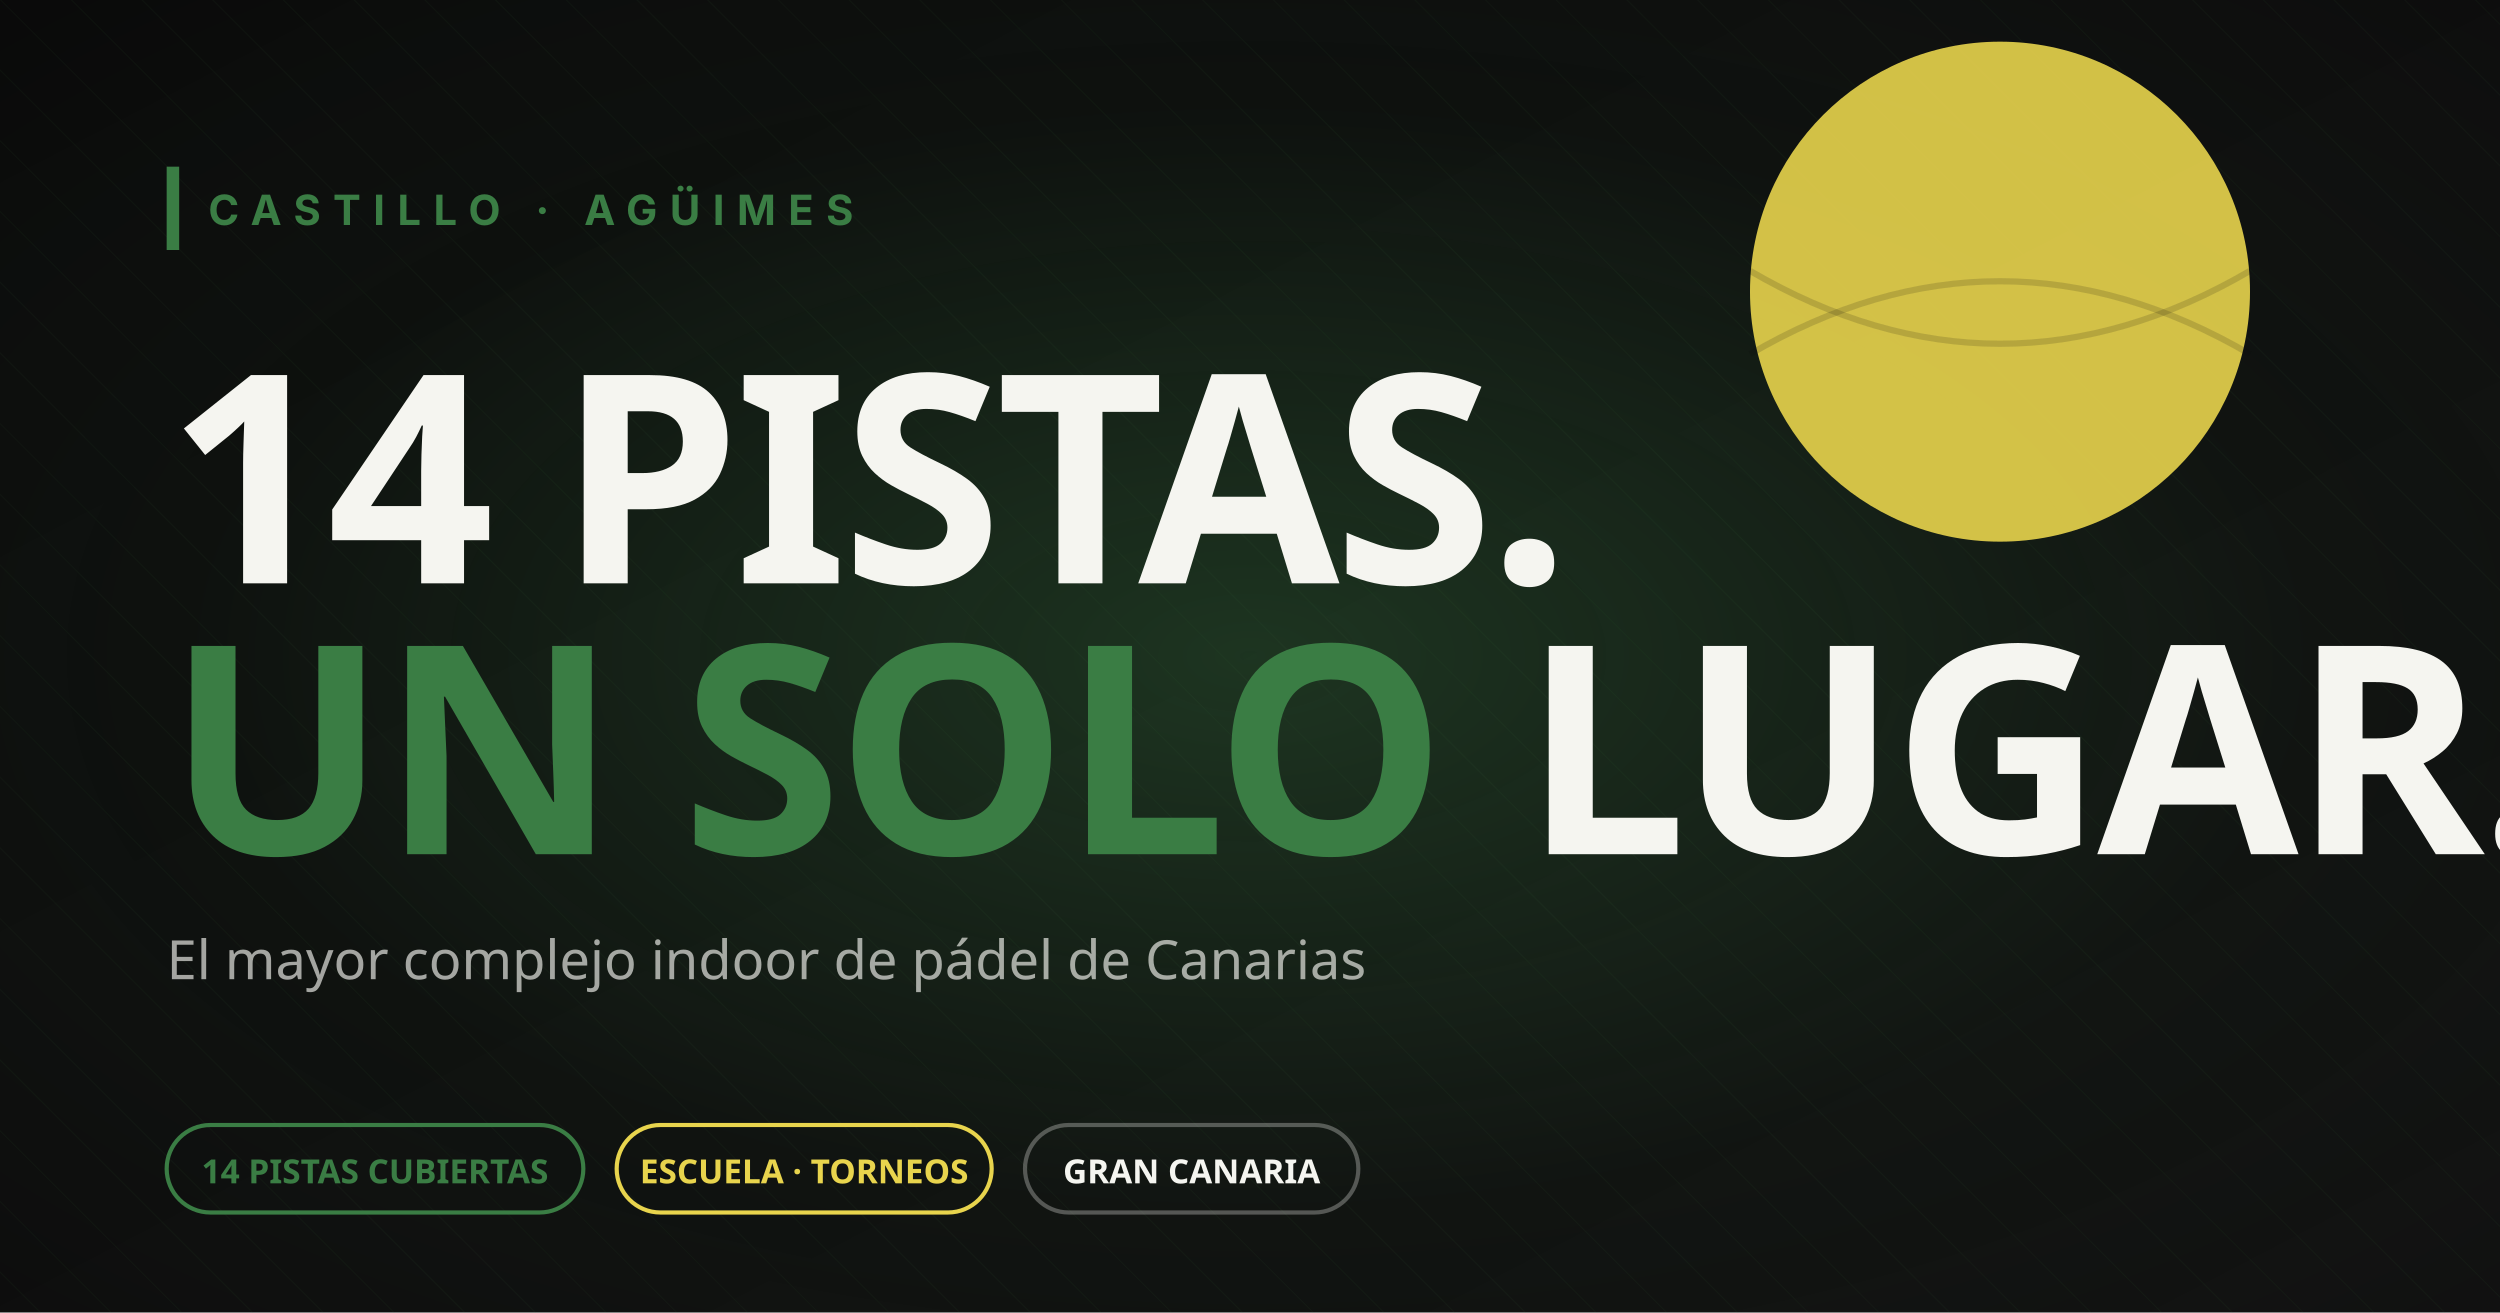
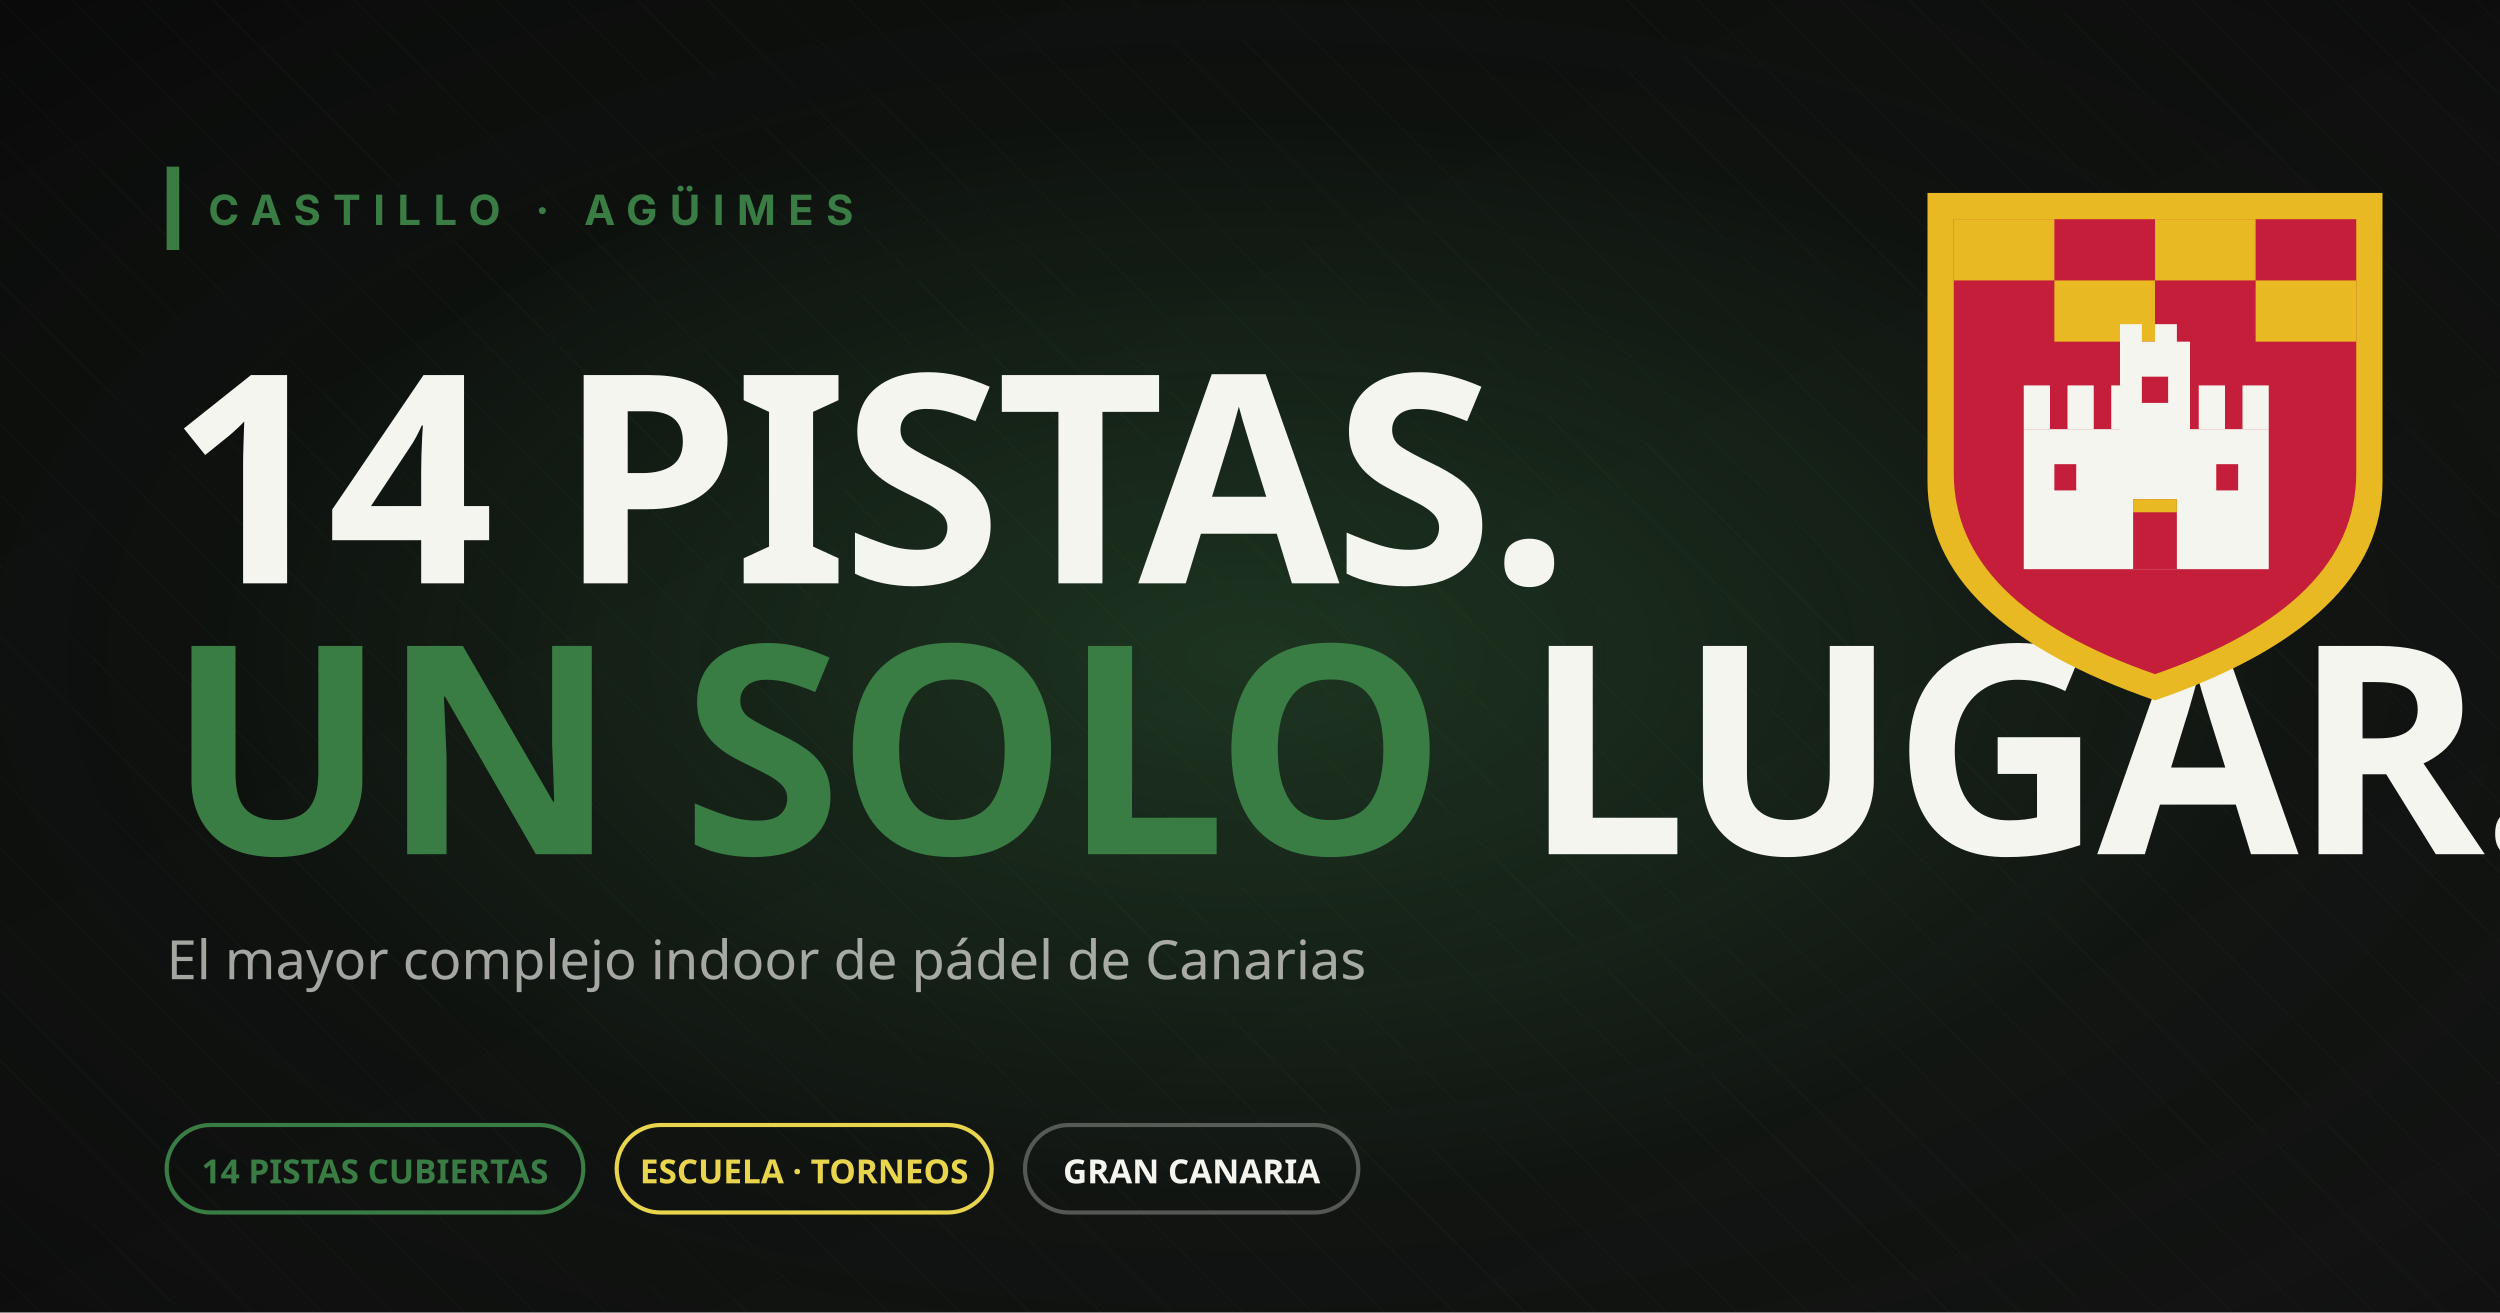
<svg xmlns="http://www.w3.org/2000/svg" viewBox="0 0 1200 630" width="1200" height="630">
  <defs>
    <linearGradient id="bg" x1="0" y1="0" x2="1" y2="1">
      <stop offset="0%" stop-color="#0a0a0a" />
      <stop offset="100%" stop-color="#111111" />
    </linearGradient>
    <radialGradient id="glow" cx="0.5" cy="0.5" r="0.7">
      <stop offset="0%" stop-color="#3a7d44" stop-opacity="0.35" />
      <stop offset="60%" stop-color="#3a7d44" stop-opacity="0.05" />
      <stop offset="100%" stop-color="#3a7d44" stop-opacity="0" />
    </radialGradient>
    <pattern id="lines" patternUnits="userSpaceOnUse" width="24" height="24" patternTransform="rotate(-45)">
      <line x1="0" y1="0" x2="0" y2="24" stroke="#3a7d44" stroke-opacity="0.07" stroke-width="1" />
    </pattern>
  </defs>
  <rect width="1200" height="630" fill="url(#bg)" />
  <rect width="1200" height="630" fill="url(#lines)" />
  <rect width="1200" height="630" fill="url(#glow)" />
  <rect x="80" y="80" width="6" height="40" fill="#3a7d44" />
  <text x="100" y="108" font-family="system-ui, -apple-system, sans-serif" font-size="20" font-weight="700" fill="#3a7d44" letter-spacing="6">CASTILLO · AGÜIMES</text>
  <text x="80" y="280" font-family="'Barlow Condensed', system-ui, sans-serif" font-size="140" font-weight="900" fill="#f5f5f0" letter-spacing="-3">14 PISTAS.</text>
  <text x="80" y="410" font-family="'Barlow Condensed', system-ui, sans-serif" font-size="140" font-weight="900" letter-spacing="-3">
    <tspan fill="#3a7d44">UN SOLO</tspan>
    <tspan fill="#f5f5f0"> LUGAR.</tspan>
  </text>
  <text x="80" y="470" font-family="system-ui, sans-serif" font-size="26" font-weight="400" fill="#f5f5f0" fill-opacity="0.65">
    El mayor complejo indoor de pádel de Canarias
  </text>
  <g transform="translate(80 540)">
    <rect width="200" height="42" rx="21" fill="none" stroke="#3a7d44" stroke-width="2" />
    <text x="100" y="28" text-anchor="middle" font-family="system-ui, sans-serif" font-size="16" font-weight="700" fill="#3a7d44">14 PISTAS CUBIERTAS</text>
    <rect x="216" width="180" height="42" rx="21" fill="none" stroke="#e8d44d" stroke-width="2" />
    <text x="306" y="28" text-anchor="middle" font-family="system-ui, sans-serif" font-size="16" font-weight="700" fill="#e8d44d">ESCUELA · TORNEOS</text>
    <rect x="412" width="160" height="42" rx="21" fill="none" stroke="#f5f5f0" stroke-opacity="0.3" stroke-width="2" />
    <text x="492" y="28" text-anchor="middle" font-family="system-ui, sans-serif" font-size="16" font-weight="700" fill="#f5f5f0">GRAN CANARIA</text>
  </g>
-   <g transform="translate(960 140)">
-     <circle r="120" fill="#e8d44d" fill-opacity="0.9" />
-     <path d="M -120 -10 Q 0 60 120 -10" stroke="#0a0a0a" stroke-opacity="0.15" stroke-width="3" fill="none" />
-     <path d="M -120 30 Q 0 -40 120 30" stroke="#0a0a0a" stroke-opacity="0.15" stroke-width="3" fill="none" />
+   <g transform="translate(900 80) scale(4.2)">
+     <path d="M6 3 L58 3 L58 36 Q58 52 32 61 Q6 52 6 36 Z" fill="#e8b923" />
+     <path d="M9 6 L55 6 L55 35 Q55 50 32 58 Q9 50 9 35 Z" fill="#c41e3a" />
+     <rect x="9" y="6" width="11.5" height="7" fill="#e8b923" />
+     <rect x="32" y="6" width="11.5" height="7" fill="#e8b923" />
+     <rect x="20.5" y="13" width="11.5" height="7" fill="#e8b923" />
+     <rect x="43.5" y="13" width="11.5" height="7" fill="#e8b923" />
+     <g fill="#f5f5f0">
+       <rect x="17" y="25" width="3" height="5" />
+       <rect x="22" y="25" width="3" height="5" />
+       <rect x="27" y="25" width="3" height="5" />
+       <rect x="32" y="25" width="3" height="5" />
+       <rect x="37" y="25" width="3" height="5" />
+       <rect x="42" y="25" width="3" height="5" />
+       <rect x="17" y="30" width="28" height="16" />
+       <rect x="28" y="20" width="8" height="14" />
+       <rect x="28" y="18" width="2.5" height="3" />
+       <rect x="32" y="18" width="2.5" height="3" />
+     </g>
+     <g fill="#c41e3a">
+       <path d="M29.5 38 L34.5 38 L34.5 46 L29.5 46 Z" />
+       <rect x="20.5" y="34" width="2.5" height="3" />
+       <rect x="39" y="34" width="2.5" height="3" />
+       <rect x="30.5" y="24" width="3" height="3" />
+     </g>
+     <path d="M29.5 38 L34.5 38 L34.5 39.5 L29.5 39.5 Z" fill="#e8b923" />
  </g>
</svg>
